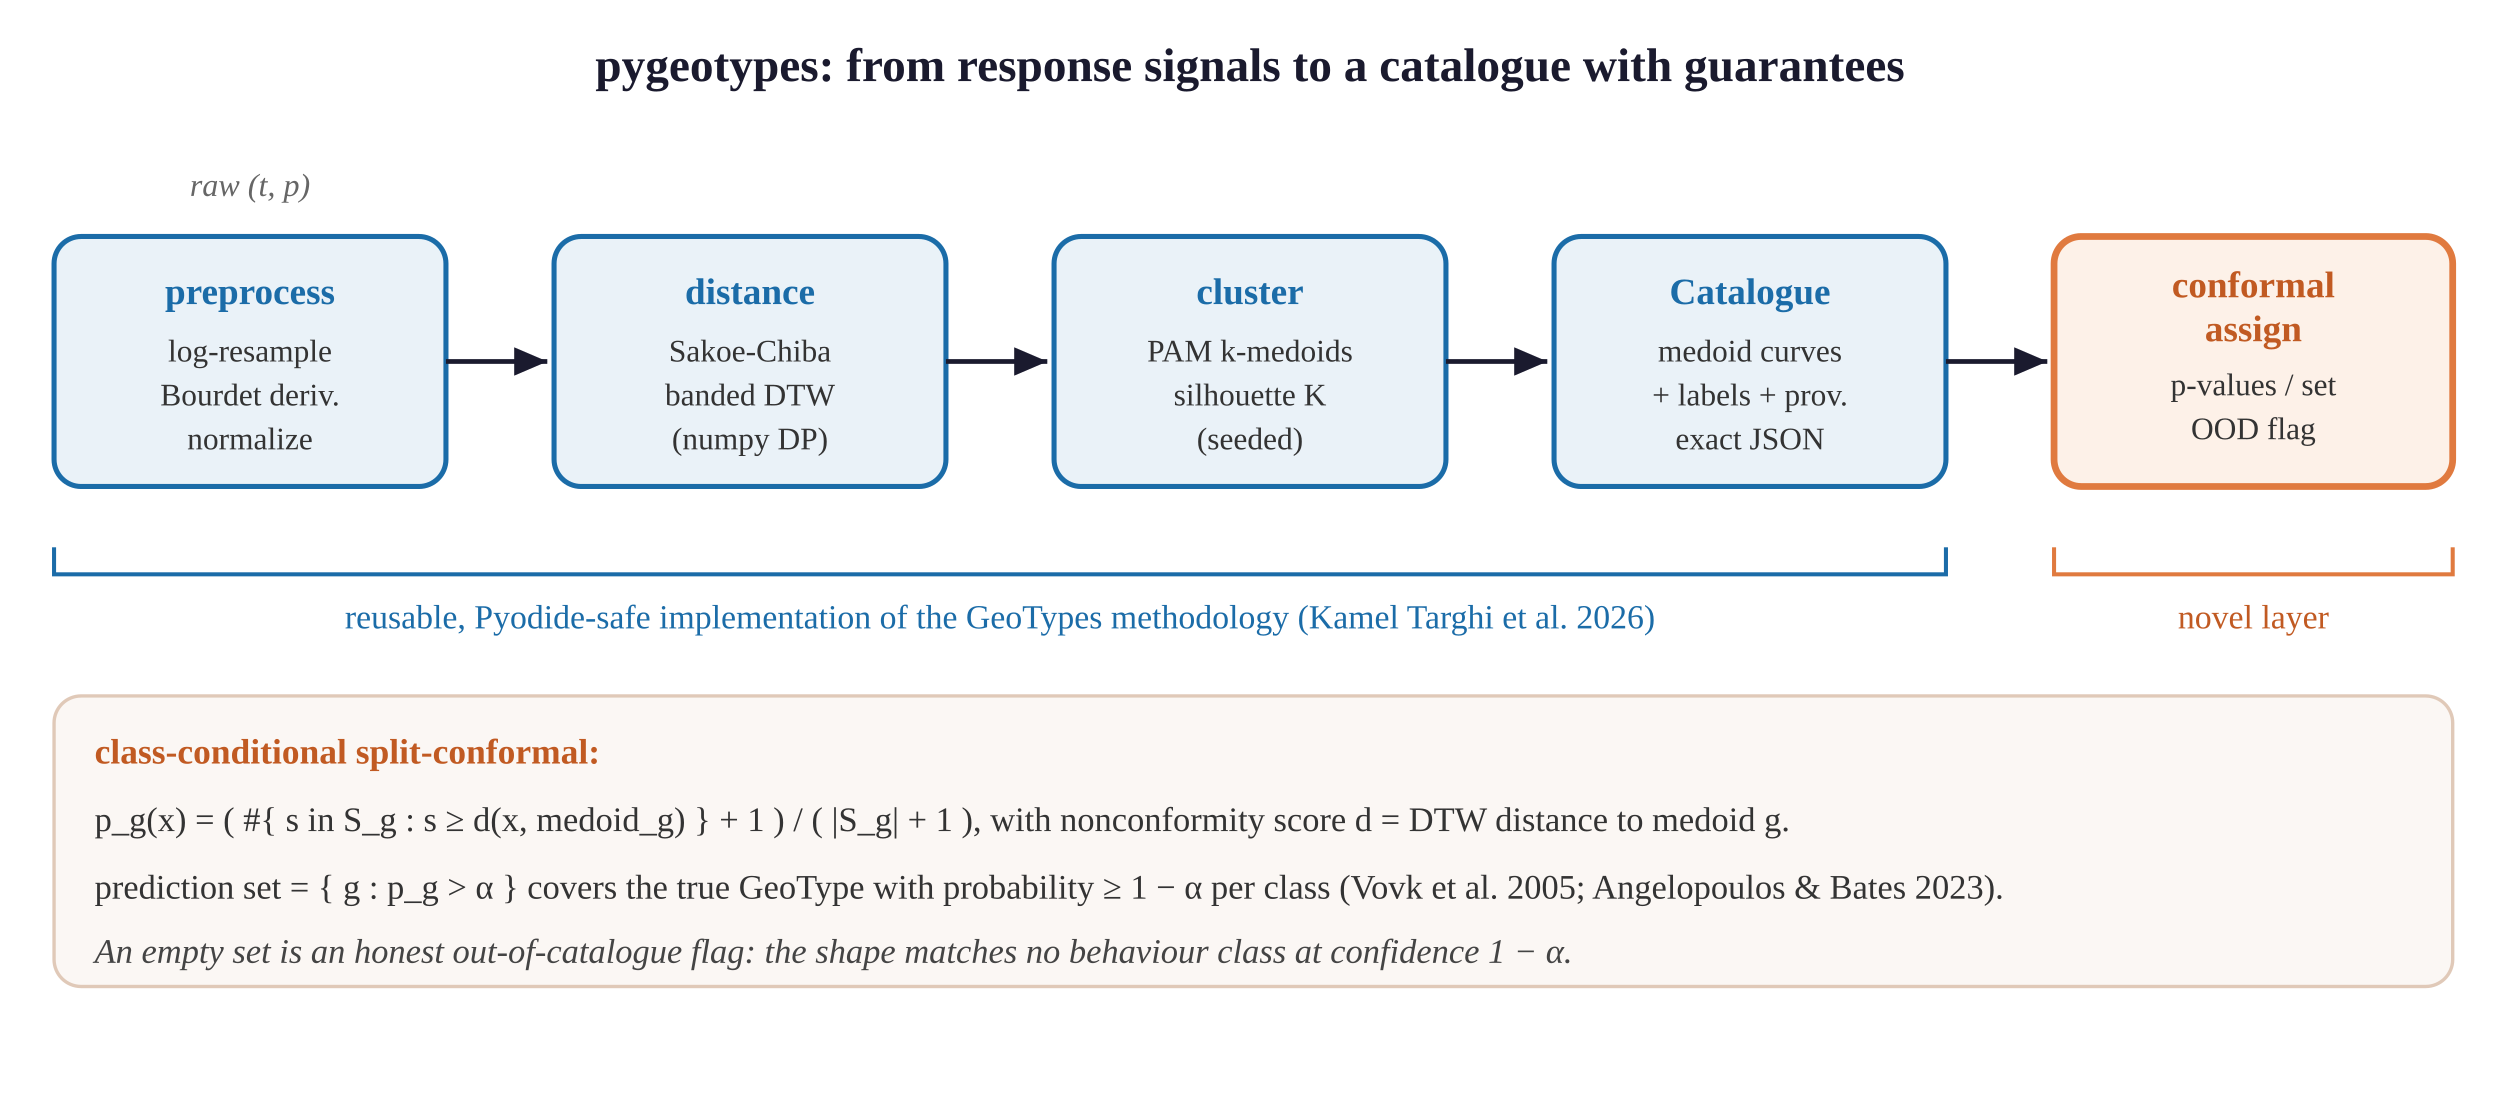
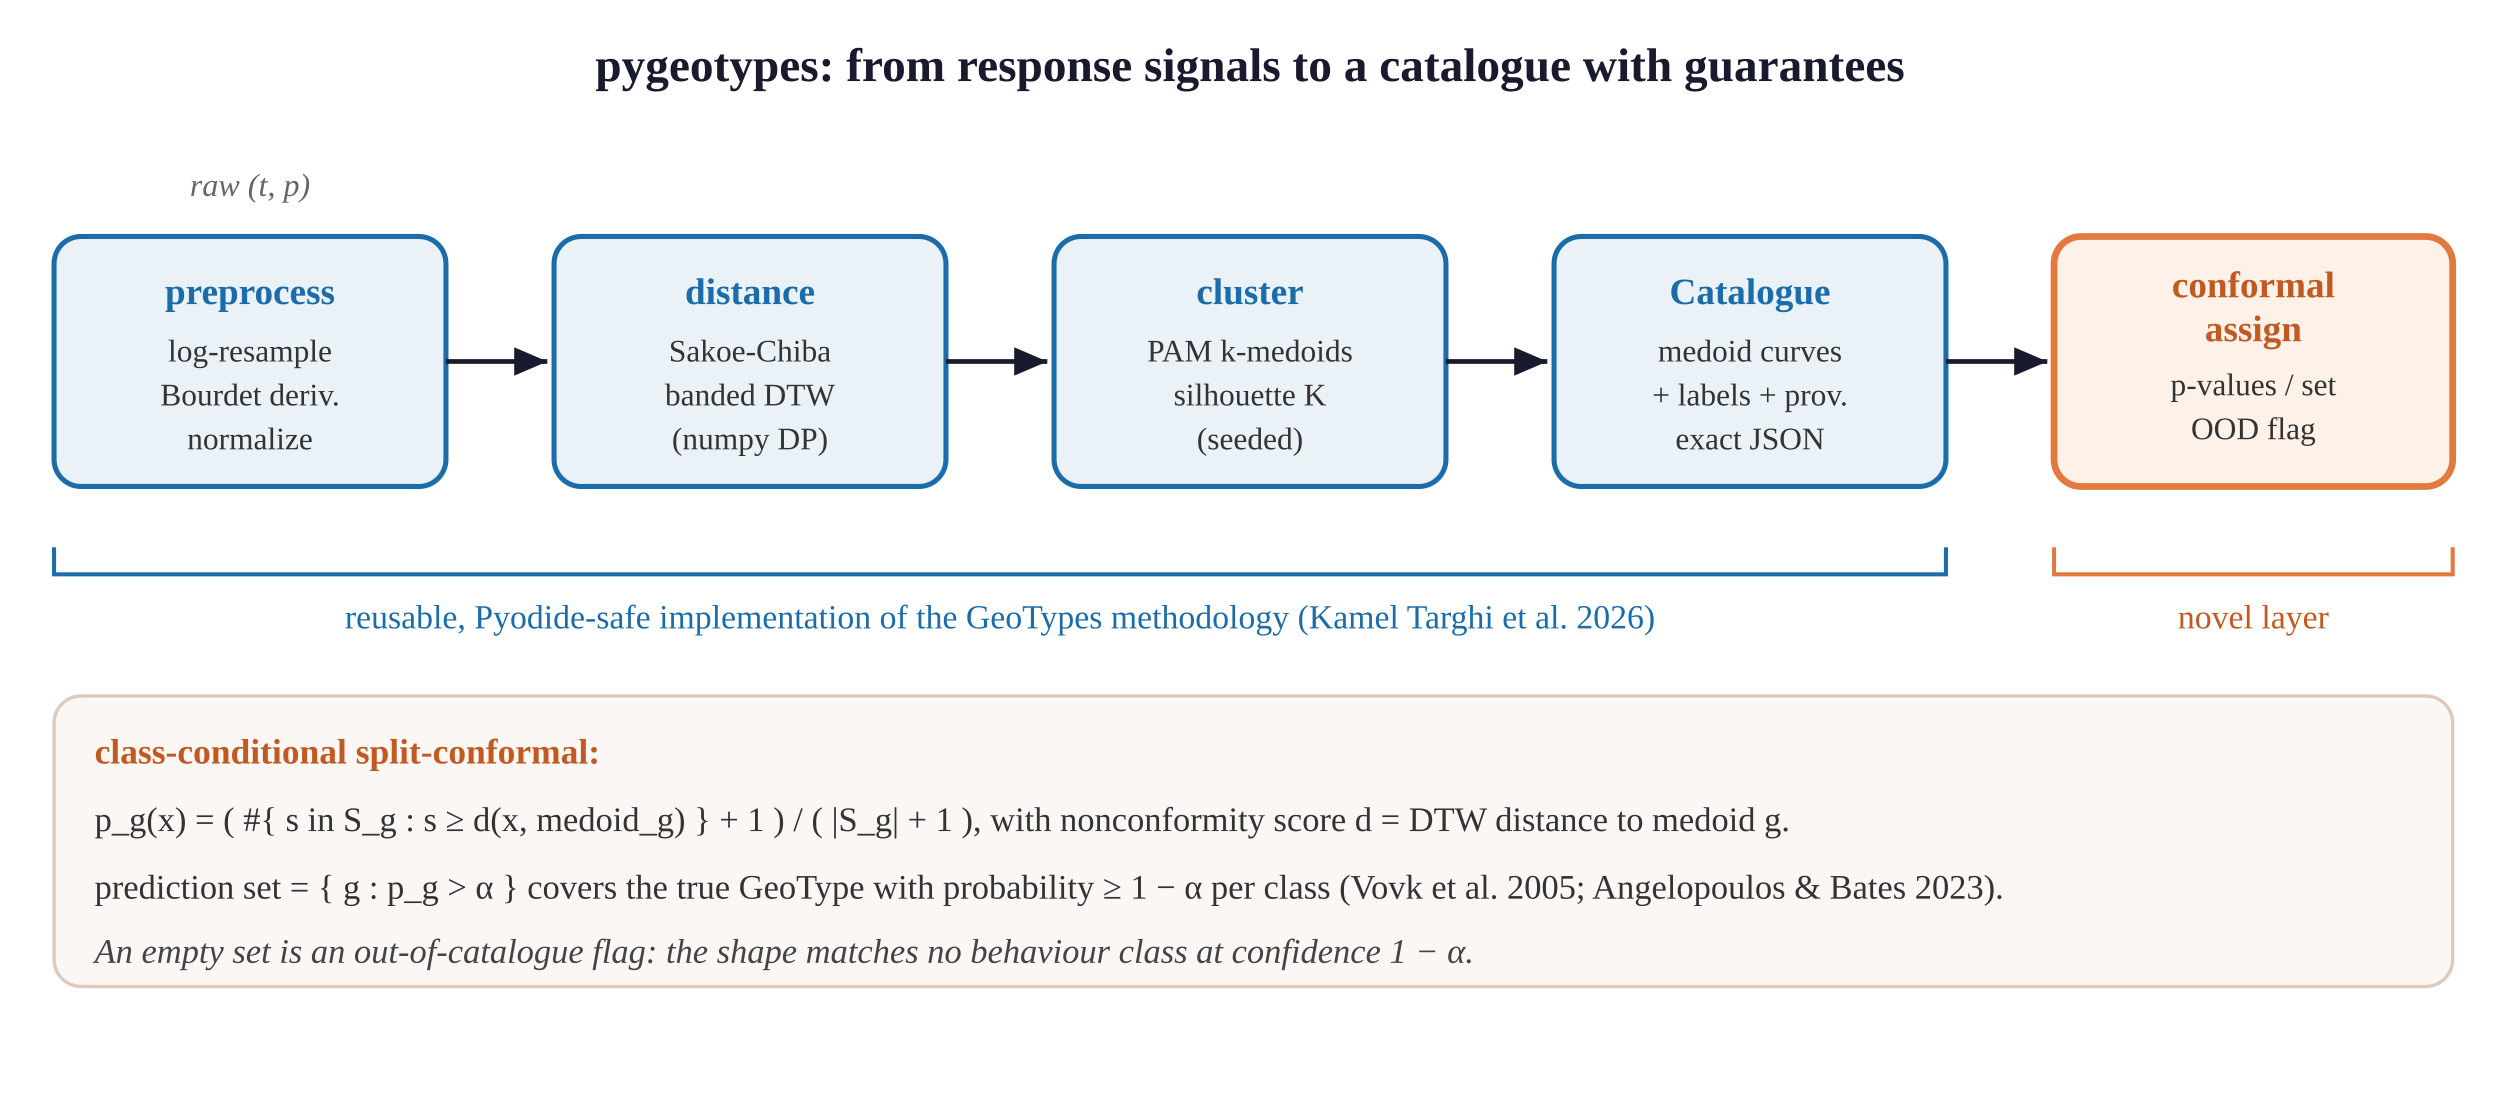
<svg xmlns="http://www.w3.org/2000/svg" width="740" height="326" viewBox="0 0 740 326" font-family="Georgia, 'Times New Roman', serif">
  <defs>
    <marker id="ga" markerWidth="9" markerHeight="9" refX="7" refY="3" orient="auto" markerUnits="strokeWidth">
      <path d="M0,0 L7,3 L0,6 Z" fill="#1a1a2e" />
    </marker>
  </defs>
  <text x="370" y="24" text-anchor="middle" font-size="14" font-weight="bold" fill="#1a1a2e">pygeotypes: from response signals to a catalogue with guarantees</text>
  <rect x="16" y="70" width="116" height="74" rx="8" fill="#eaf2f8" stroke="#1b6ca8" stroke-width="1.5" />
  <text x="74" y="90" text-anchor="middle" font-size="11" font-weight="bold" fill="#1b6ca8">preprocess</text>
  <text x="74" y="107" text-anchor="middle" font-size="9.3" fill="#333">log-resample</text>
  <text x="74" y="120" text-anchor="middle" font-size="9.3" fill="#333">Bourdet deriv.</text>
  <text x="74" y="133" text-anchor="middle" font-size="9.3" fill="#333">normalize</text>
  <rect x="164" y="70" width="116" height="74" rx="8" fill="#eaf2f8" stroke="#1b6ca8" stroke-width="1.5" />
  <text x="222" y="90" text-anchor="middle" font-size="11" font-weight="bold" fill="#1b6ca8">distance</text>
  <text x="222" y="107" text-anchor="middle" font-size="9.3" fill="#333">Sakoe-Chiba</text>
  <text x="222" y="120" text-anchor="middle" font-size="9.3" fill="#333">banded DTW</text>
  <text x="222" y="133" text-anchor="middle" font-size="9.3" fill="#333">(numpy DP)</text>
  <rect x="312" y="70" width="116" height="74" rx="8" fill="#eaf2f8" stroke="#1b6ca8" stroke-width="1.5" />
  <text x="370" y="90" text-anchor="middle" font-size="11" font-weight="bold" fill="#1b6ca8">cluster</text>
  <text x="370" y="107" text-anchor="middle" font-size="9.3" fill="#333">PAM k-medoids</text>
  <text x="370" y="120" text-anchor="middle" font-size="9.3" fill="#333">silhouette K</text>
  <text x="370" y="133" text-anchor="middle" font-size="9.3" fill="#333">(seeded)</text>
  <rect x="460" y="70" width="116" height="74" rx="8" fill="#eaf2f8" stroke="#1b6ca8" stroke-width="1.5" />
  <text x="518" y="90" text-anchor="middle" font-size="11" font-weight="bold" fill="#1b6ca8">Catalogue</text>
  <text x="518" y="107" text-anchor="middle" font-size="9.3" fill="#333">medoid curves</text>
  <text x="518" y="120" text-anchor="middle" font-size="9.3" fill="#333">+ labels + prov.</text>
  <text x="518" y="133" text-anchor="middle" font-size="9.3" fill="#333">exact JSON</text>
  <rect x="608" y="70" width="118" height="74" rx="8" fill="#fdf1e8" stroke="#e07a3f" stroke-width="2" />
  <text x="667" y="88" text-anchor="middle" font-size="11" font-weight="bold" fill="#c15a22">conformal</text>
  <text x="667" y="101" text-anchor="middle" font-size="11" font-weight="bold" fill="#c15a22">assign</text>
  <text x="667" y="117" text-anchor="middle" font-size="9.3" fill="#333">p-values / set</text>
  <text x="667" y="130" text-anchor="middle" font-size="9.3" fill="#333">OOD flag</text>
  <line x1="132" y1="107" x2="162" y2="107" stroke="#1a1a2e" stroke-width="1.4" marker-end="url(#ga)" />
  <line x1="280" y1="107" x2="310" y2="107" stroke="#1a1a2e" stroke-width="1.4" marker-end="url(#ga)" />
  <line x1="428" y1="107" x2="458" y2="107" stroke="#1a1a2e" stroke-width="1.4" marker-end="url(#ga)" />
  <line x1="576" y1="107" x2="606" y2="107" stroke="#1a1a2e" stroke-width="1.4" marker-end="url(#ga)" />
  <text x="74" y="58" text-anchor="middle" font-size="9.5" font-style="italic" fill="#666">raw (t, p)</text>
  <path d="M16 162 L16 170 L576 170 L576 162" fill="none" stroke="#1b6ca8" stroke-width="1.2" />
  <text x="296" y="186" text-anchor="middle" font-size="10" fill="#1b6ca8">reusable, Pyodide-safe implementation of the GeoTypes methodology (Kamel Targhi et al. 2026)</text>
  <path d="M608 162 L608 170 L726 170 L726 162" fill="none" stroke="#e07a3f" stroke-width="1.2" />
  <text x="667" y="186" text-anchor="middle" font-size="10" fill="#c15a22">novel layer</text>
  <rect x="16" y="206" width="710" height="86" rx="8" fill="#fbf7f4" stroke="#e0c9b8" stroke-width="1" />
  <text x="28" y="226" font-size="10.5" font-weight="bold" fill="#c15a22">class-conditional split-conformal:</text>
  <text x="28" y="246" font-size="10.2" fill="#333">p_g(x) = ( #{ s in S_g : s ≥ d(x, medoid_g) } + 1 ) / ( |S_g| + 1 ),   with nonconformity score d = DTW distance to medoid g.</text>
  <text x="28" y="266" font-size="10.2" fill="#333">prediction set = { g : p_g &gt; α } covers the true GeoType with probability ≥ 1 − α per class (Vovk et al. 2005; Angelopoulos &amp; Bates 2023).</text>
-   <text x="28" y="285" font-size="10.2" font-style="italic" fill="#444">An empty set is an honest out-of-catalogue flag: the shape matches no behaviour class at confidence 1 − α.</text>
+   <text x="28" y="285" font-size="10.2" font-style="italic" fill="#444">An empty set is an out-of-catalogue flag: the shape matches no behaviour class at confidence 1 − α.</text>
</svg>
